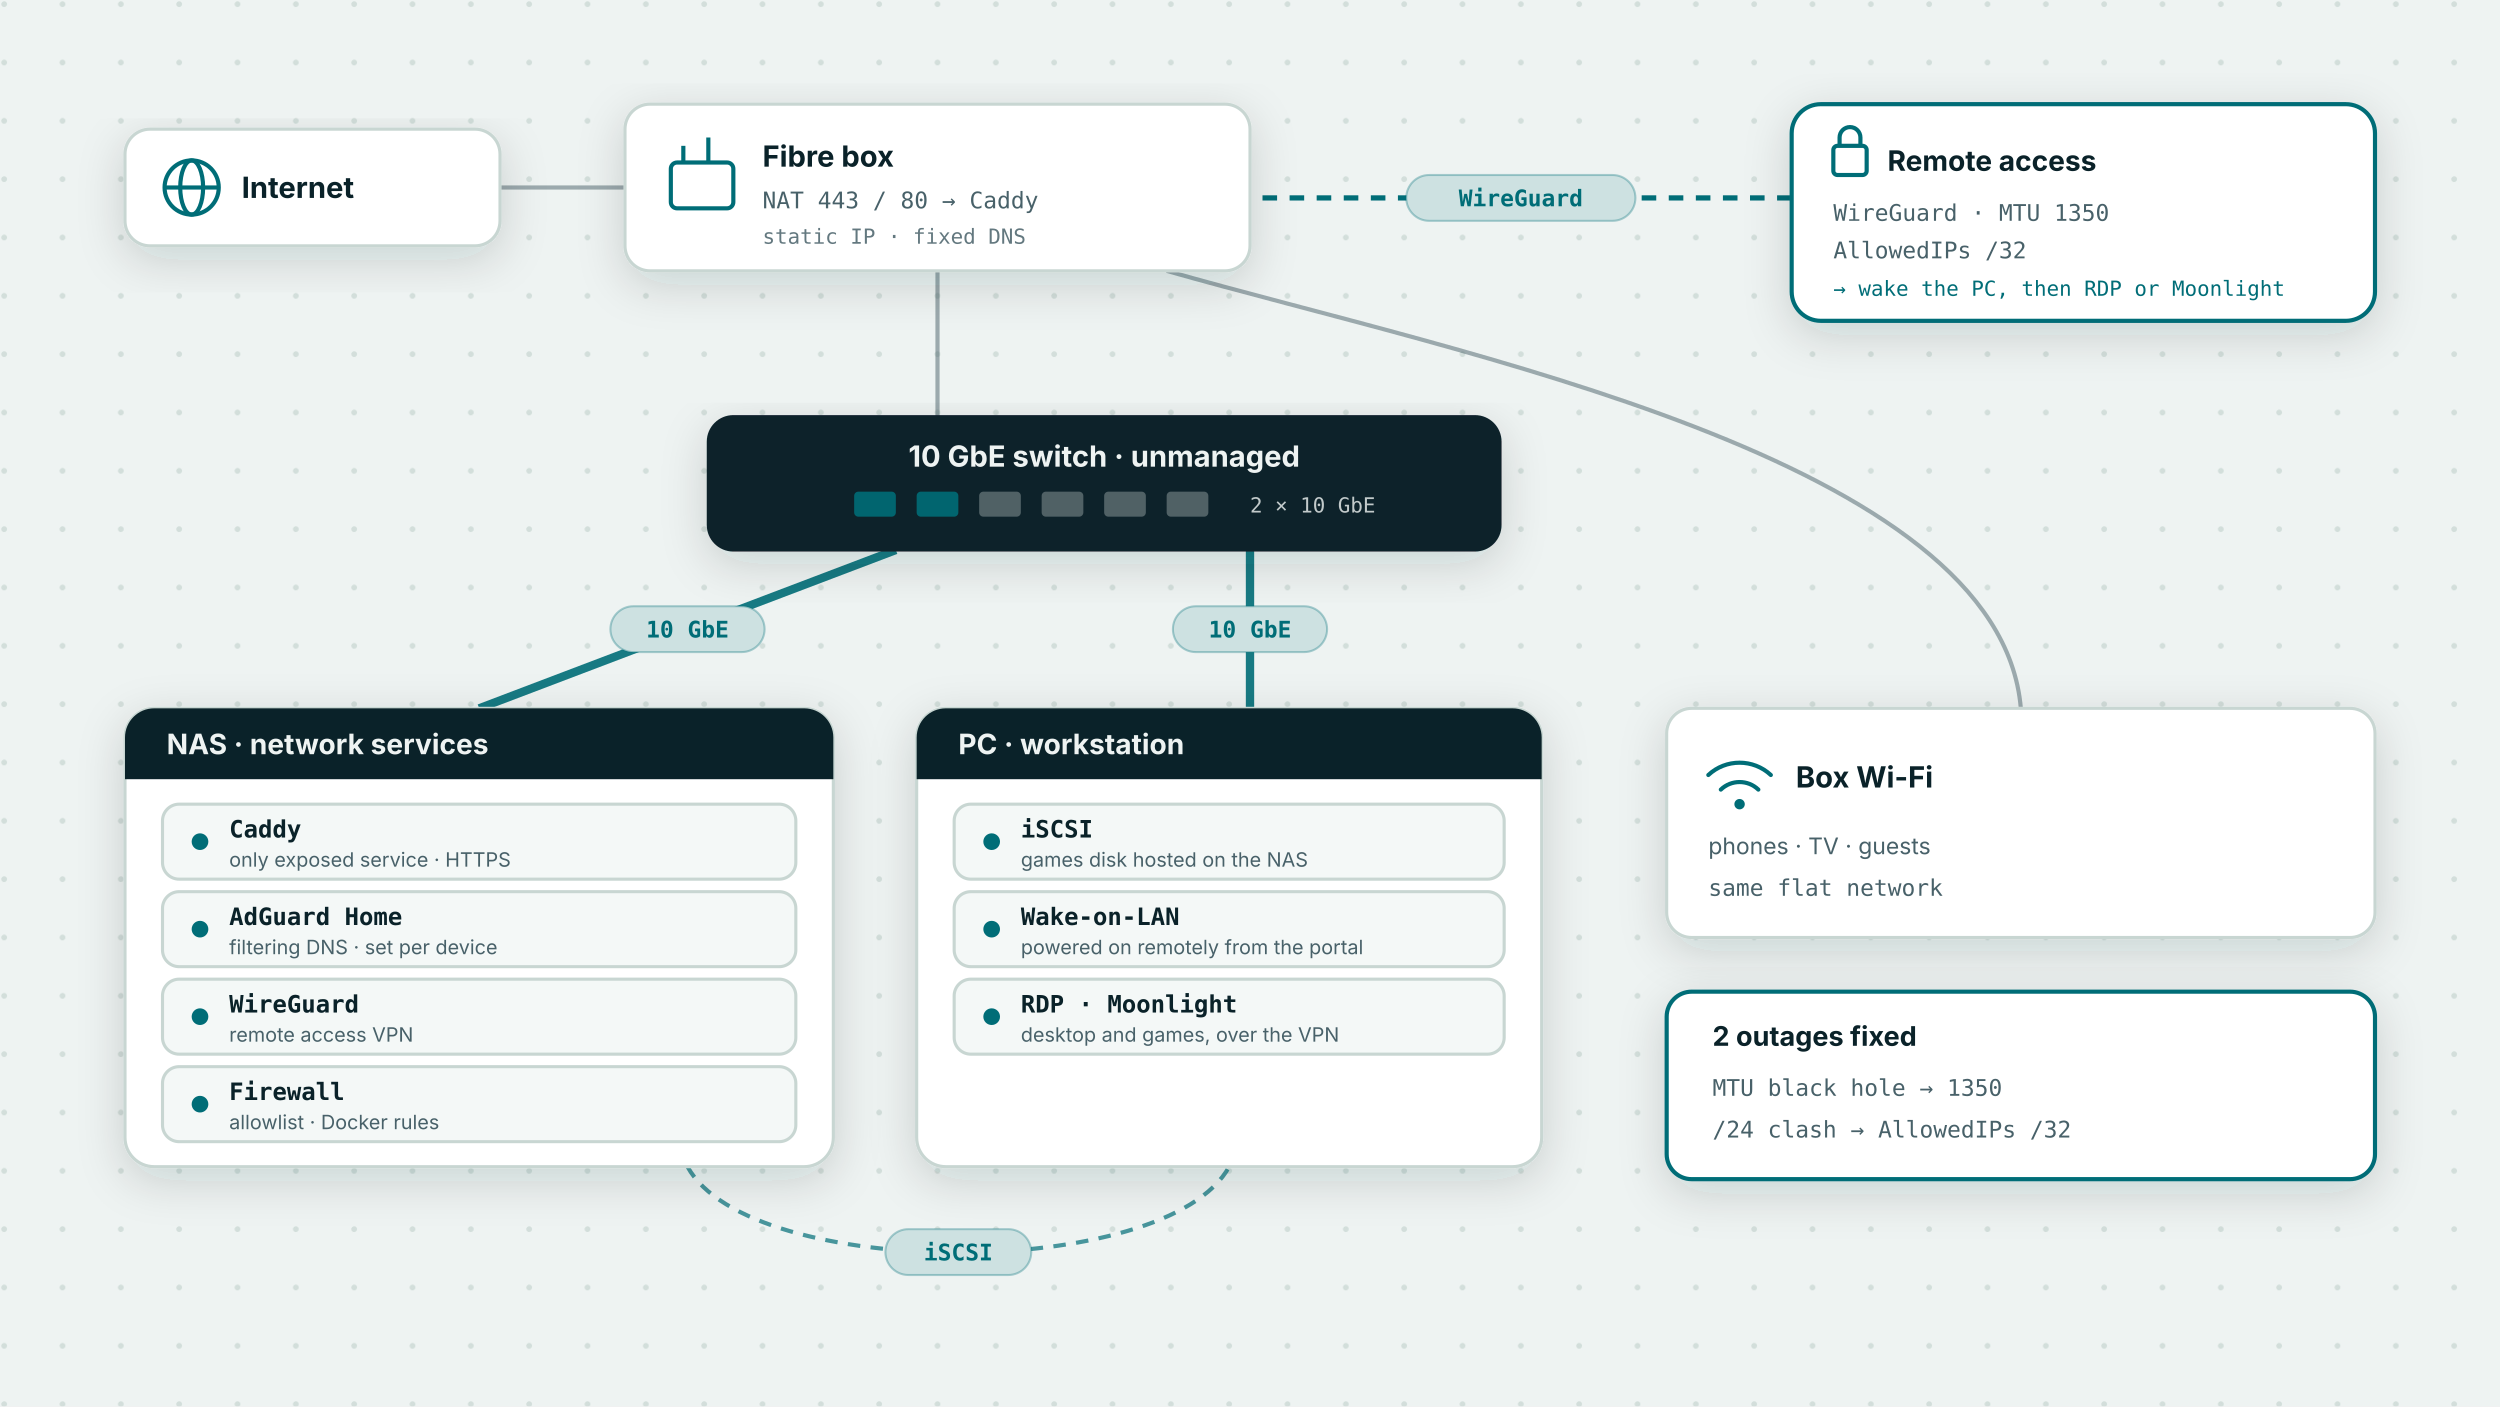
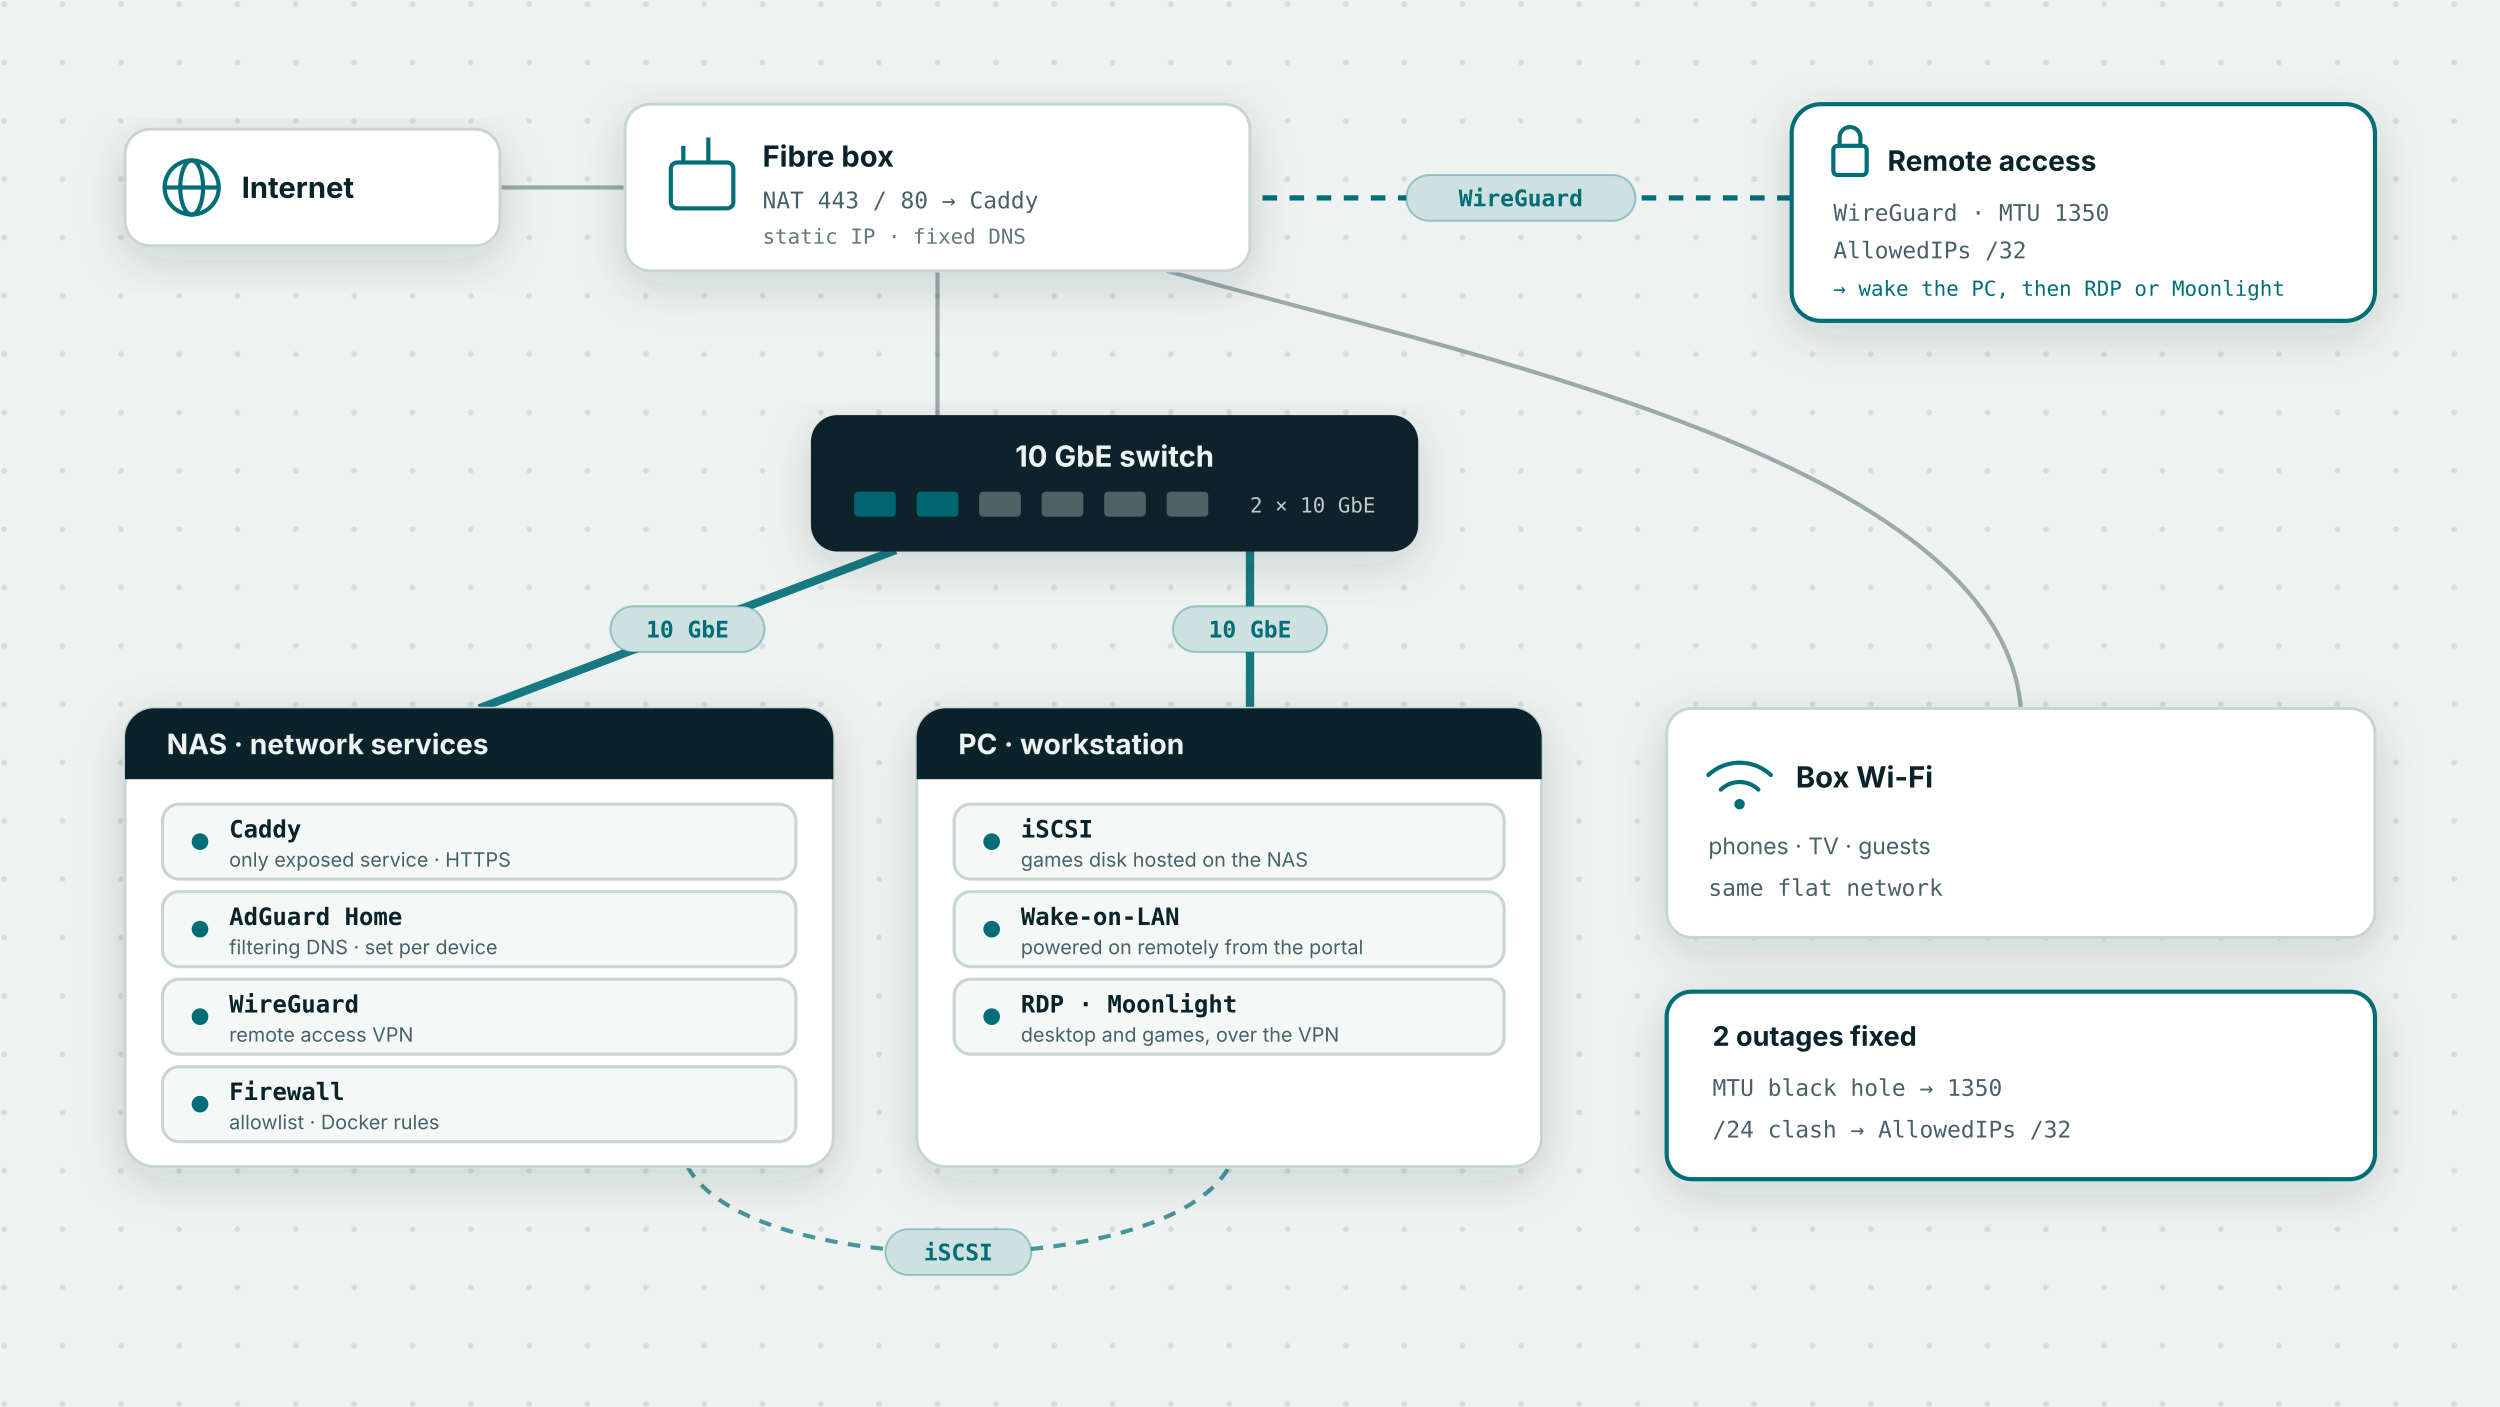
<svg xmlns="http://www.w3.org/2000/svg" width="1200" height="675" viewBox="0 0 1200 675" font-family="'Inter', system-ui, -apple-system, 'Segoe UI', Arial, sans-serif">
  <defs>
    <pattern id="reseau-light-en-dots" width="28" height="28" patternUnits="userSpaceOnUse">
      <circle cx="2" cy="2" r="1.4" fill="#c8d6d2" fill-opacity="0.7" />
    </pattern>
    <filter id="reseau-light-en-sh" x="-20%" y="-20%" width="140%" height="160%">
      <feDropShadow dx="0" dy="6" stdDeviation="11" flood-color="#0a2229" flood-opacity="0.16" />
    </filter>
  </defs>
  <rect width="1200" height="675" fill="#eef3f2" />
  <rect width="1200" height="675" fill="url(#reseau-light-en-dots)" />
  <g stroke="#486169" stroke-opacity="0.5" stroke-width="2" fill="none">
    <path d="M240 90 L300 90" />
    <path d="M450 130 L450 200" />
    <path d="M560 130 C 700 170, 960 220, 970 340" />
  </g>
  <g stroke="#006d77" stroke-width="4" fill="none" opacity="0.9">
    <path d="M430 264 L230 340" />
    <path d="M600 264 L600 340" />
  </g>
  <rect x="293" y="291" width="74" height="22" rx="11" fill="#eef3f2" />
  <rect x="293" y="291" width="74" height="22" rx="11" fill="#006d77" fill-opacity="0.14" stroke="#006d77" stroke-opacity="0.32" />
  <text x="330" y="306" font-size="11" fill="#006d77" font-weight="bold" font-family="'JetBrains Mono', ui-monospace, SFMono-Regular, Menlo, Consolas, monospace" text-anchor="middle">10 GbE</text>
  <rect x="563" y="291" width="74" height="22" rx="11" fill="#eef3f2" />
  <rect x="563" y="291" width="74" height="22" rx="11" fill="#006d77" fill-opacity="0.14" stroke="#006d77" stroke-opacity="0.32" />
  <text x="600" y="306" font-size="11" fill="#006d77" font-weight="bold" font-family="'JetBrains Mono', ui-monospace, SFMono-Regular, Menlo, Consolas, monospace" text-anchor="middle">10 GbE</text>
  <path d="M860 95 L600 95" stroke="#006d77" stroke-width="2.5" stroke-dasharray="7 6" fill="none" />
  <rect x="675" y="84" width="110" height="22" rx="11" fill="#eef3f2" />
  <rect x="675" y="84" width="110" height="22" rx="11" fill="#006d77" fill-opacity="0.14" stroke="#006d77" stroke-opacity="0.32" />
  <text x="730" y="99" font-size="11" fill="#006d77" font-weight="bold" font-family="'JetBrains Mono', ui-monospace, SFMono-Regular, Menlo, Consolas, monospace" text-anchor="middle">WireGuard</text>
  <path d="M330 560 C 360 615, 560 615, 590 560" stroke="#006d77" stroke-width="2" stroke-dasharray="6 5" fill="none" opacity="0.7" />
  <rect x="425" y="590" width="70" height="22" rx="11" fill="#eef3f2" />
  <rect x="425" y="590" width="70" height="22" rx="11" fill="#006d77" fill-opacity="0.14" stroke="#006d77" stroke-opacity="0.32" />
  <text x="460" y="605" font-size="11" fill="#006d77" font-weight="bold" font-family="'JetBrains Mono', ui-monospace, SFMono-Regular, Menlo, Consolas, monospace" text-anchor="middle">iSCSI</text>
  <g filter="url(#reseau-light-en-sh)">
    <rect x="60" y="62" width="180" height="56" rx="12" fill="#ffffff" stroke="#c8d6d2" stroke-width="1.5" />
  </g>
  <g stroke="#006d77" stroke-width="2" fill="none">
    <circle cx="92" cy="90" r="13" />
    <ellipse cx="92" cy="90" rx="5.5" ry="13" />
    <line x1="79" y1="90" x2="105" y2="90" />
  </g>
  <text x="116" y="95" font-size="14" fill="#0a2229" font-weight="bold" font-family="'Inter', system-ui, -apple-system, 'Segoe UI', Arial, sans-serif">Internet</text>
  <g filter="url(#reseau-light-en-sh)">
    <rect x="300" y="50" width="300" height="80" rx="12" fill="#ffffff" stroke="#c8d6d2" stroke-width="1.5" />
  </g>
  <g stroke="#006d77" stroke-width="2" fill="none">
    <rect x="322" y="78" width="30" height="22" rx="3" />
    <path d="M328 78 v-8 M340 78 v-12" />
  </g>
  <text x="366" y="80" font-size="14" fill="#0a2229" font-weight="bold" font-family="'Inter', system-ui, -apple-system, 'Segoe UI', Arial, sans-serif">Fibre box</text>
  <text x="366" y="100" font-size="11" fill="#486169" font-weight="normal" font-family="'JetBrains Mono', ui-monospace, SFMono-Regular, Menlo, Consolas, monospace">NAT 443 / 80 → Caddy</text>
  <text x="366" y="117" font-size="10" fill="#486169" fill-opacity="0.85" font-weight="normal" font-family="'JetBrains Mono', ui-monospace, SFMono-Regular, Menlo, Consolas, monospace">static IP · fixed DNS</text>
  <g filter="url(#reseau-light-en-sh)">
    <rect x="860" y="50" width="280" height="104" rx="14" fill="#ffffff" stroke="#006d77" stroke-width="2" />
  </g>
  <g stroke="#006d77" stroke-width="2" fill="none">
    <rect x="880" y="70" width="16" height="14" rx="2" />
    <path d="M883 70 v-4 a5 5 0 0 1 10 0 v4" />
  </g>
  <text x="906" y="82" font-size="13.5" fill="#0a2229" font-weight="bold" font-family="'Inter', system-ui, -apple-system, 'Segoe UI', Arial, sans-serif">Remote access</text>
  <text x="880" y="106" font-size="11" fill="#486169" font-weight="normal" font-family="'JetBrains Mono', ui-monospace, SFMono-Regular, Menlo, Consolas, monospace">WireGuard · MTU 1350</text>
  <text x="880" y="124" font-size="11" fill="#486169" font-weight="normal" font-family="'JetBrains Mono', ui-monospace, SFMono-Regular, Menlo, Consolas, monospace">AllowedIPs /32</text>
  <text x="880" y="142" font-size="10" fill="#006d77" font-weight="normal" font-family="'JetBrains Mono', ui-monospace, SFMono-Regular, Menlo, Consolas, monospace">→ wake the PC, then RDP or Moonlight</text>
  <g filter="url(#reseau-light-en-sh)">
-     <rect x="340" y="200" width="380" height="64" rx="12" fill="#0a2229" stroke="#0a2229" stroke-width="1.5" />
+     <rect x="390" y="200" width="290" height="64" rx="12" fill="#0a2229" stroke="#0a2229" stroke-width="1.5" />
  </g>
-   <text x="530" y="224" font-size="14" fill="#eef3f2" font-weight="bold" font-family="'Inter', system-ui, -apple-system, 'Segoe UI', Arial, sans-serif" text-anchor="middle">10 GbE switch · unmanaged</text>
+   <text x="535" y="224" font-size="14" fill="#eef3f2" font-weight="bold" font-family="'Inter', system-ui, -apple-system, 'Segoe UI', Arial, sans-serif" text-anchor="middle">10 GbE switch</text>
  <rect x="410" y="236" width="20" height="12" rx="2" fill="#006d77" fill-opacity="0.9" />
  <rect x="440" y="236" width="20" height="12" rx="2" fill="#006d77" fill-opacity="0.9" />
  <rect x="470" y="236" width="20" height="12" rx="2" fill="#eef3f2" fill-opacity="0.3" />
  <rect x="500" y="236" width="20" height="12" rx="2" fill="#eef3f2" fill-opacity="0.3" />
  <rect x="530" y="236" width="20" height="12" rx="2" fill="#eef3f2" fill-opacity="0.3" />
  <rect x="560" y="236" width="20" height="12" rx="2" fill="#eef3f2" fill-opacity="0.3" />
  <text x="600" y="246" font-size="10" fill="#eef3f2" fill-opacity="0.8" font-weight="normal" font-family="'JetBrains Mono', ui-monospace, SFMono-Regular, Menlo, Consolas, monospace">2 × 10 GbE</text>
  <g filter="url(#reseau-light-en-sh)">
    <rect x="60" y="340" width="340" height="220" rx="14" fill="#ffffff" stroke="#c8d6d2" stroke-width="1.5" />
  </g>
  <path d="M60 354 a14 14 0 0 1 14 -14 h312 a14 14 0 0 1 14 14 v20 h-340 z" fill="#0a2229" />
  <text x="80" y="362" font-size="13.5" fill="#eef3f2" font-weight="bold" font-family="'Inter', system-ui, -apple-system, 'Segoe UI', Arial, sans-serif">NAS · network services</text>
  <g>
    <rect x="78" y="386" width="304" height="36" rx="8" fill="#f4f8f7" stroke="#c8d6d2" stroke-width="1.5" />
  </g>
  <circle cx="96" cy="404" r="4" fill="#006d77" />
  <text x="110" y="402" font-size="11.5" fill="#0a2229" font-weight="bold" font-family="'JetBrains Mono', ui-monospace, SFMono-Regular, Menlo, Consolas, monospace">Caddy</text>
  <text x="110" y="416" font-size="9.5" fill="#486169" font-weight="normal" font-family="'Inter', system-ui, -apple-system, 'Segoe UI', Arial, sans-serif">only exposed service · HTTPS</text>
  <g>
    <rect x="78" y="428" width="304" height="36" rx="8" fill="#f4f8f7" stroke="#c8d6d2" stroke-width="1.5" />
  </g>
  <circle cx="96" cy="446" r="4" fill="#006d77" />
  <text x="110" y="444" font-size="11.5" fill="#0a2229" font-weight="bold" font-family="'JetBrains Mono', ui-monospace, SFMono-Regular, Menlo, Consolas, monospace">AdGuard Home</text>
  <text x="110" y="458" font-size="9.5" fill="#486169" font-weight="normal" font-family="'Inter', system-ui, -apple-system, 'Segoe UI', Arial, sans-serif">filtering DNS · set per device</text>
  <g>
    <rect x="78" y="470" width="304" height="36" rx="8" fill="#f4f8f7" stroke="#c8d6d2" stroke-width="1.5" />
  </g>
  <circle cx="96" cy="488" r="4" fill="#006d77" />
  <text x="110" y="486" font-size="11.5" fill="#0a2229" font-weight="bold" font-family="'JetBrains Mono', ui-monospace, SFMono-Regular, Menlo, Consolas, monospace">WireGuard</text>
  <text x="110" y="500" font-size="9.5" fill="#486169" font-weight="normal" font-family="'Inter', system-ui, -apple-system, 'Segoe UI', Arial, sans-serif">remote access VPN</text>
  <g>
    <rect x="78" y="512" width="304" height="36" rx="8" fill="#f4f8f7" stroke="#c8d6d2" stroke-width="1.5" />
  </g>
  <circle cx="96" cy="530" r="4" fill="#006d77" />
  <text x="110" y="528" font-size="11.5" fill="#0a2229" font-weight="bold" font-family="'JetBrains Mono', ui-monospace, SFMono-Regular, Menlo, Consolas, monospace">Firewall</text>
  <text x="110" y="542" font-size="9.5" fill="#486169" font-weight="normal" font-family="'Inter', system-ui, -apple-system, 'Segoe UI', Arial, sans-serif">allowlist · Docker rules</text>
  <g filter="url(#reseau-light-en-sh)">
    <rect x="440" y="340" width="300" height="220" rx="14" fill="#ffffff" stroke="#c8d6d2" stroke-width="1.5" />
  </g>
  <path d="M440 354 a14 14 0 0 1 14 -14 h272 a14 14 0 0 1 14 14 v20 h-300 z" fill="#0a2229" />
  <text x="460" y="362" font-size="13.5" fill="#eef3f2" font-weight="bold" font-family="'Inter', system-ui, -apple-system, 'Segoe UI', Arial, sans-serif">PC · workstation</text>
  <g>
    <rect x="458" y="386" width="264" height="36" rx="8" fill="#f4f8f7" stroke="#c8d6d2" stroke-width="1.5" />
  </g>
  <circle cx="476" cy="404" r="4" fill="#006d77" />
  <text x="490" y="402" font-size="11.5" fill="#0a2229" font-weight="bold" font-family="'JetBrains Mono', ui-monospace, SFMono-Regular, Menlo, Consolas, monospace">iSCSI</text>
  <text x="490" y="416" font-size="9.5" fill="#486169" font-weight="normal" font-family="'Inter', system-ui, -apple-system, 'Segoe UI', Arial, sans-serif">games disk hosted on the NAS</text>
  <g>
    <rect x="458" y="428" width="264" height="36" rx="8" fill="#f4f8f7" stroke="#c8d6d2" stroke-width="1.5" />
  </g>
  <circle cx="476" cy="446" r="4" fill="#006d77" />
  <text x="490" y="444" font-size="11.5" fill="#0a2229" font-weight="bold" font-family="'JetBrains Mono', ui-monospace, SFMono-Regular, Menlo, Consolas, monospace">Wake-on-LAN</text>
  <text x="490" y="458" font-size="9.5" fill="#486169" font-weight="normal" font-family="'Inter', system-ui, -apple-system, 'Segoe UI', Arial, sans-serif">powered on remotely from the portal</text>
  <g>
    <rect x="458" y="470" width="264" height="36" rx="8" fill="#f4f8f7" stroke="#c8d6d2" stroke-width="1.5" />
  </g>
  <circle cx="476" cy="488" r="4" fill="#006d77" />
  <text x="490" y="486" font-size="11.5" fill="#0a2229" font-weight="bold" font-family="'JetBrains Mono', ui-monospace, SFMono-Regular, Menlo, Consolas, monospace">RDP · Moonlight</text>
  <text x="490" y="500" font-size="9.5" fill="#486169" font-weight="normal" font-family="'Inter', system-ui, -apple-system, 'Segoe UI', Arial, sans-serif">desktop and games, over the VPN</text>
  <g filter="url(#reseau-light-en-sh)">
    <rect x="800" y="340" width="340" height="110" rx="12" fill="#ffffff" stroke="#c8d6d2" stroke-width="1.5" />
  </g>
  <g stroke="#006d77" stroke-width="2" fill="none" stroke-linecap="round">
    <path d="M820 372 a22 22 0 0 1 30 0" />
    <path d="M826 379 a13 13 0 0 1 18 0" />
  </g>
  <circle cx="835" cy="386" r="2.5" fill="#006d77" />
  <text x="862" y="378" font-size="14" fill="#0a2229" font-weight="bold" font-family="'Inter', system-ui, -apple-system, 'Segoe UI', Arial, sans-serif">Box Wi-Fi</text>
  <text x="820" y="410" font-size="11" fill="#486169" font-weight="normal" font-family="'Inter', system-ui, -apple-system, 'Segoe UI', Arial, sans-serif">phones · TV · guests</text>
  <text x="820" y="430" font-size="11" fill="#486169" font-weight="normal" font-family="'JetBrains Mono', ui-monospace, SFMono-Regular, Menlo, Consolas, monospace">same flat network</text>
  <g filter="url(#reseau-light-en-sh)">
    <rect x="800" y="476" width="340" height="90" rx="12" fill="#ffffff" stroke="#006d77" stroke-width="2" />
  </g>
  <text x="822" y="502" font-size="13" fill="#0a2229" font-weight="bold" font-family="'Inter', system-ui, -apple-system, 'Segoe UI', Arial, sans-serif">2 outages fixed</text>
  <text x="822" y="526" font-size="11" fill="#486169" font-weight="normal" font-family="'JetBrains Mono', ui-monospace, SFMono-Regular, Menlo, Consolas, monospace">MTU black hole → 1350</text>
  <text x="822" y="546" font-size="11" fill="#486169" font-weight="normal" font-family="'JetBrains Mono', ui-monospace, SFMono-Regular, Menlo, Consolas, monospace">/24 clash → AllowedIPs /32</text>
</svg>
